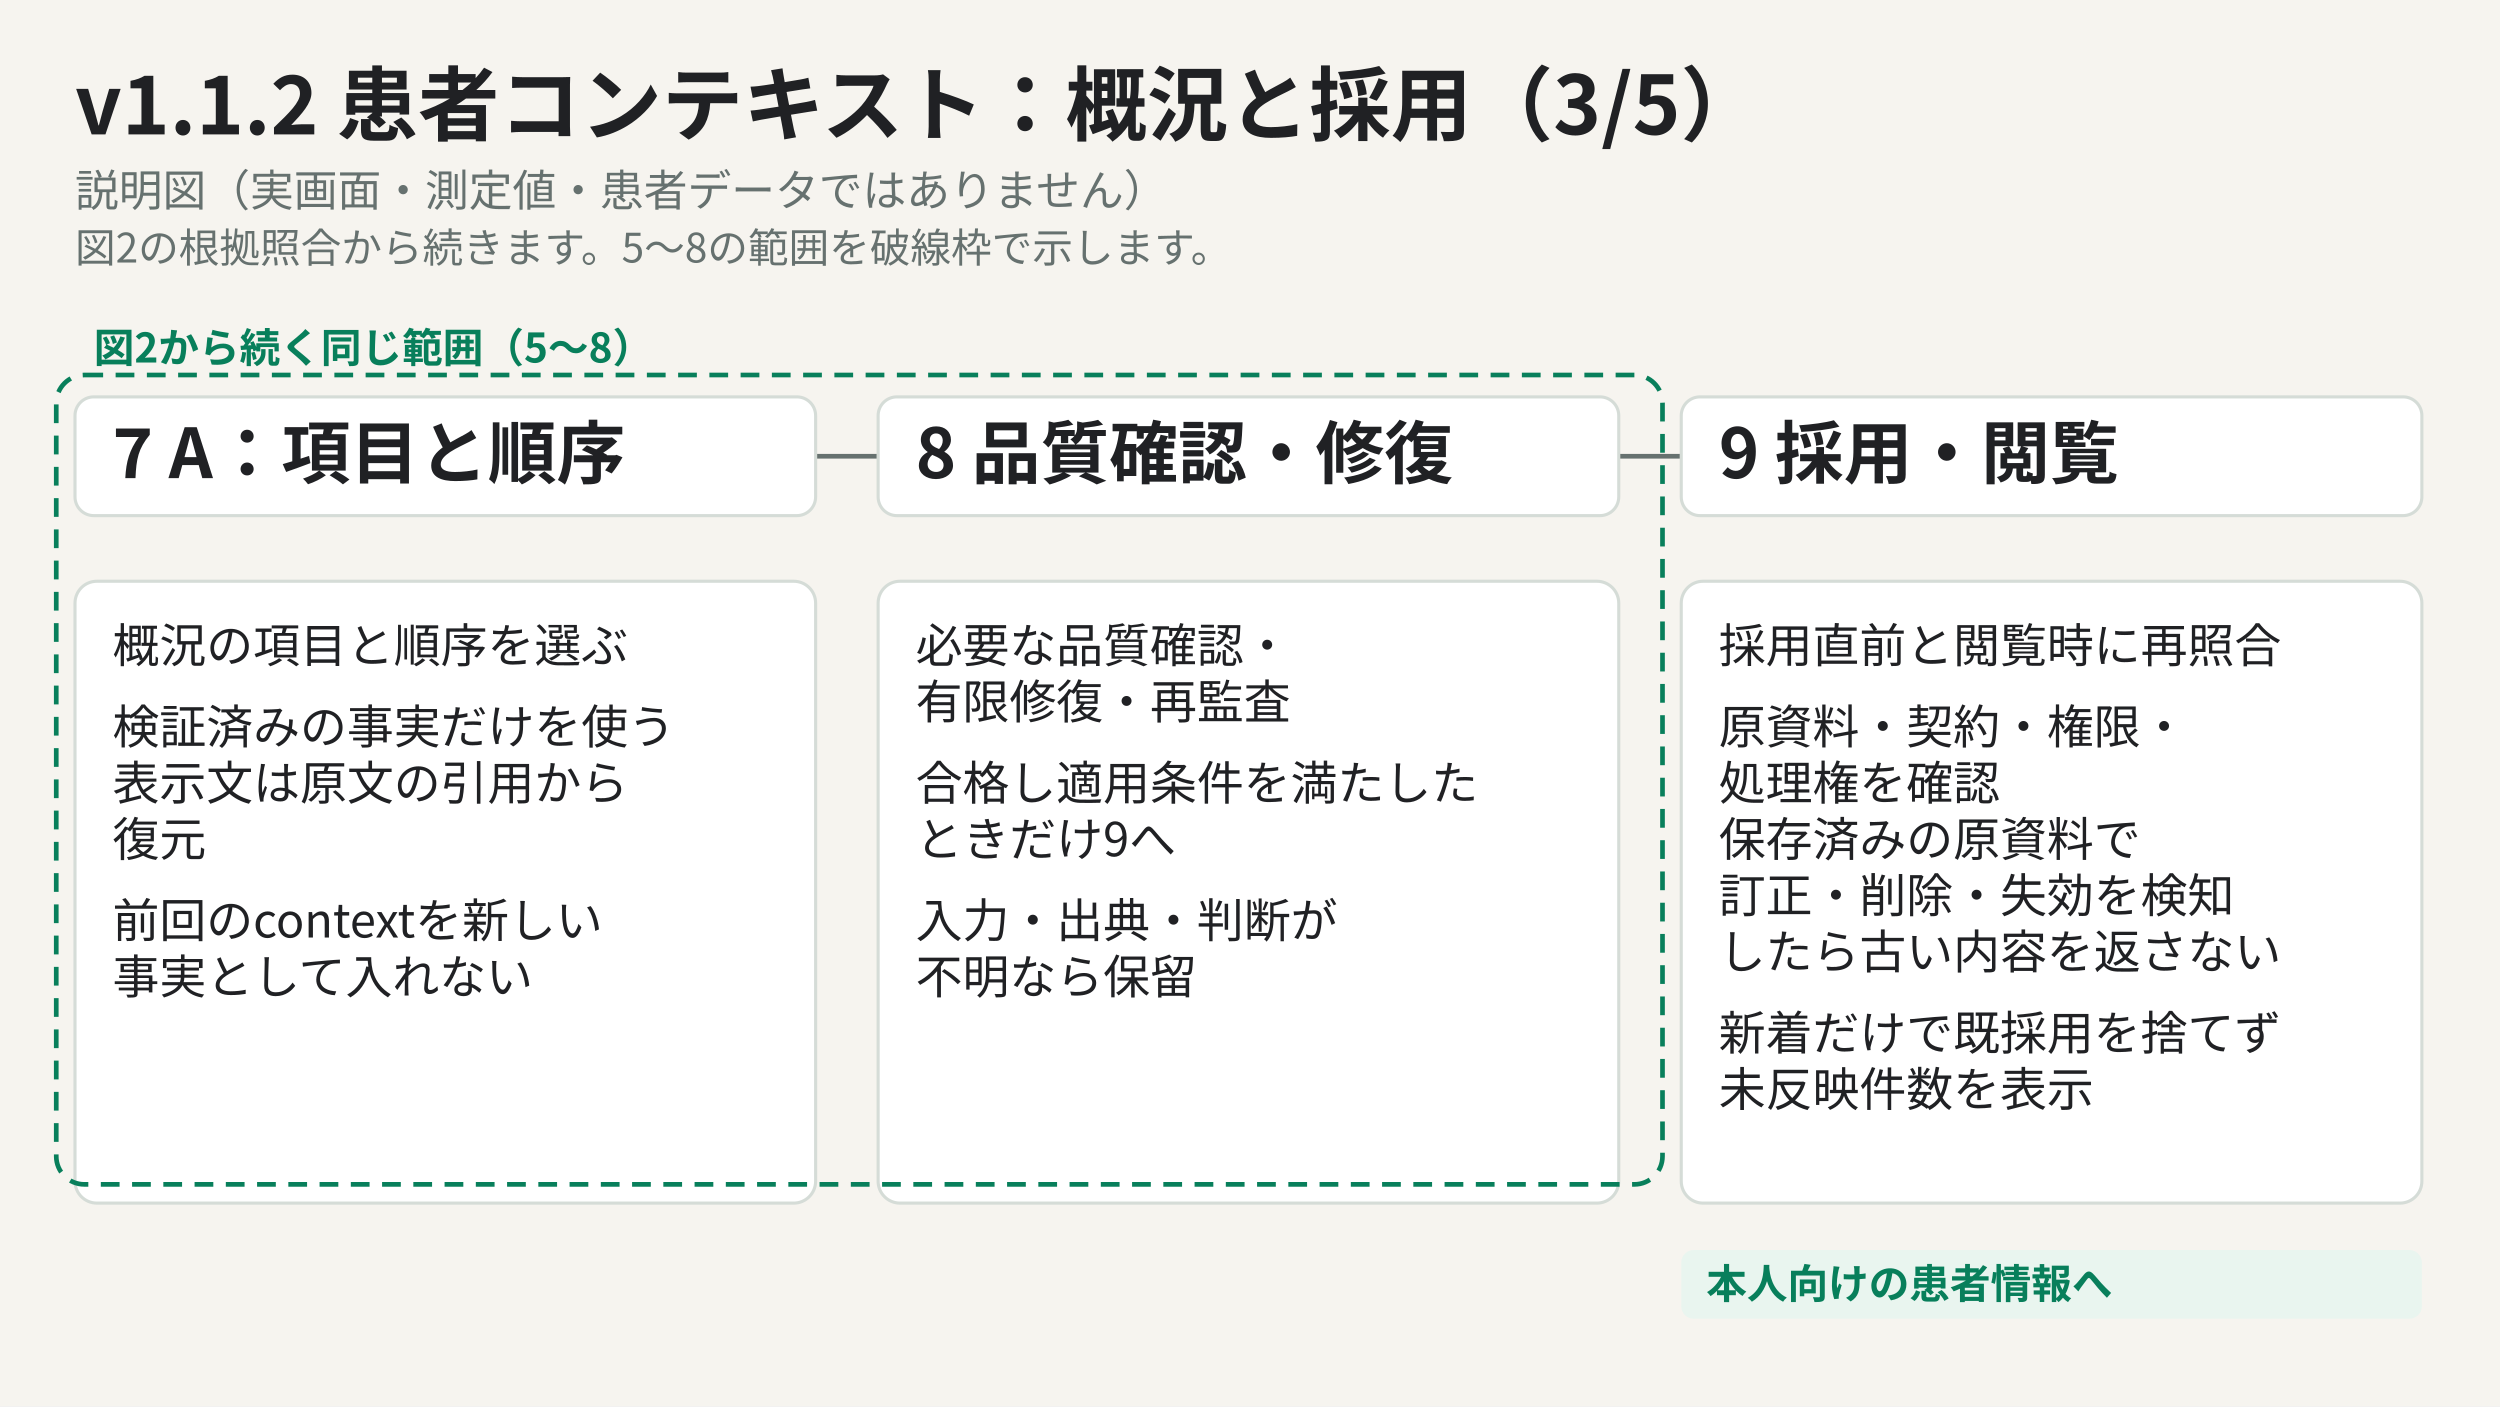
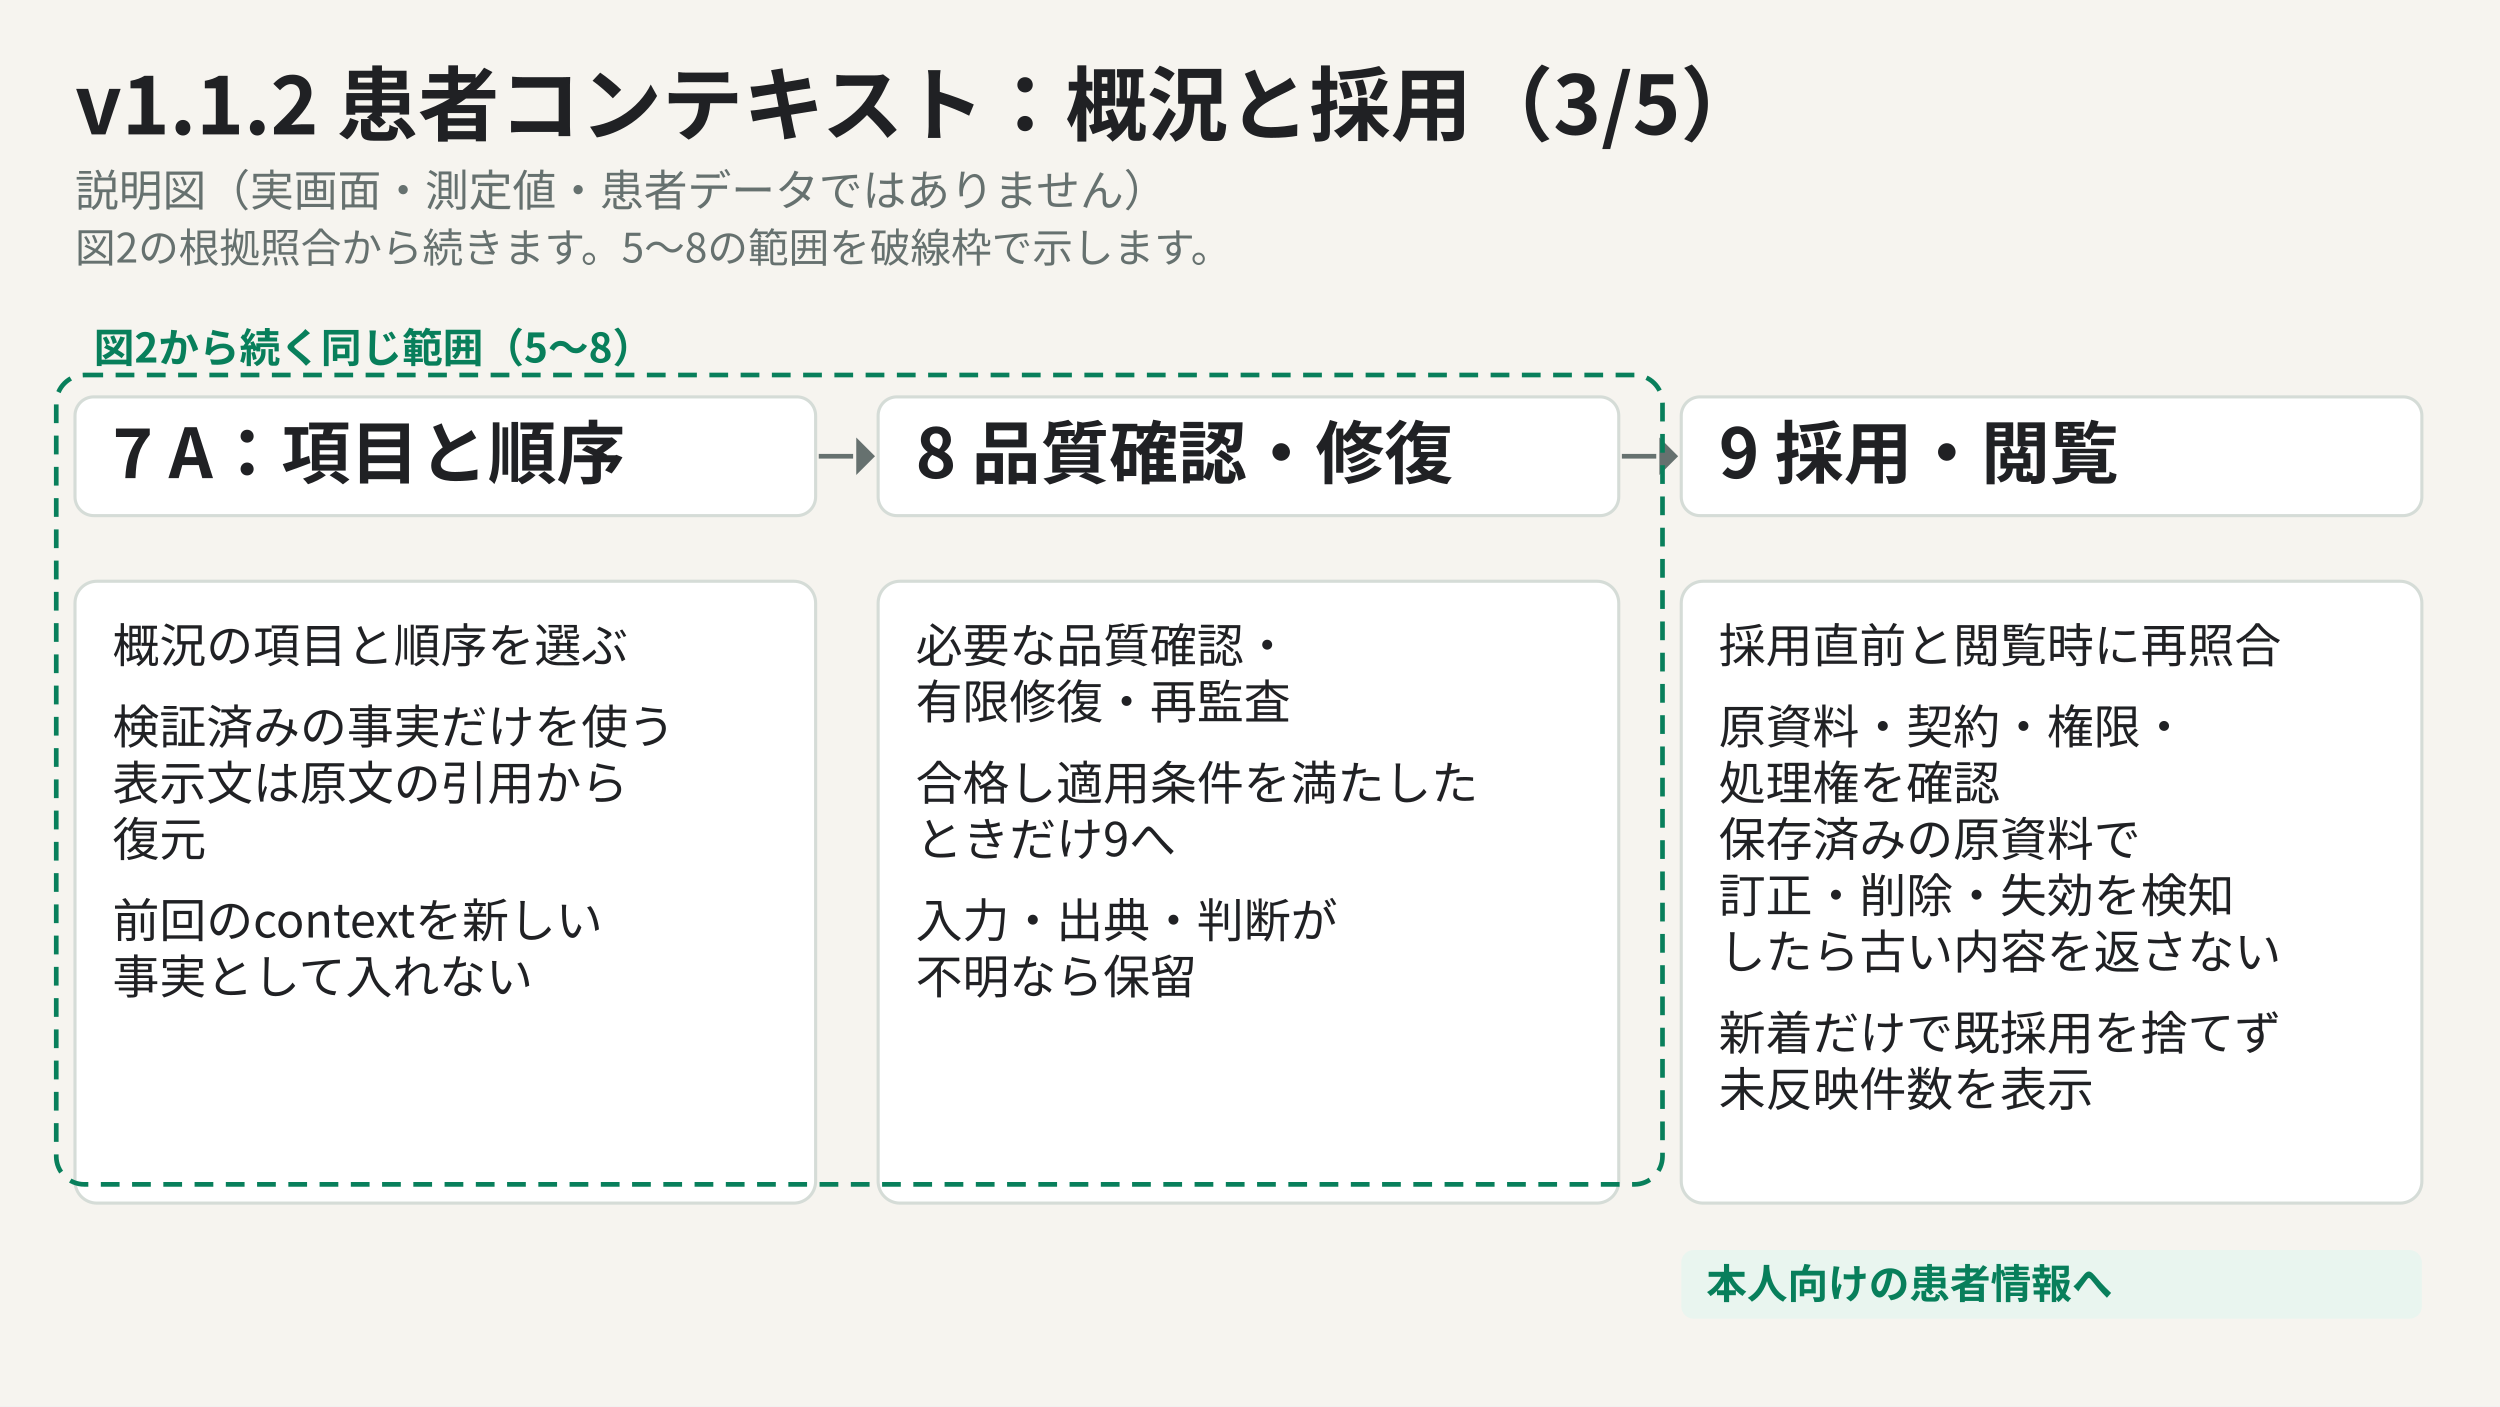
<svg xmlns="http://www.w3.org/2000/svg" viewBox="0 0 1600 900" width="1600" height="900" role="img" aria-labelledby="landscape-03-title landscape-03-desc" font-family="Noto Sans CJK JP,Hiragino Sans,Yu Gothic,Droid Sans Fallback,sans-serif">
-   <defs>
-     <marker id="arr" viewBox="0 0 10 10" refX="9" refY="5" markerWidth="7" markerHeight="7" orient="auto">
-       <path d="M0,0 L10,5 L0,10 z" fill="#66716f" />
-     </marker>
-     <marker id="arrg" viewBox="0 0 10 10" refX="9" refY="5" markerWidth="7" markerHeight="7" orient="auto">
-       <path d="M0,0 L10,5 L0,10 z" fill="#087f5b" />
-     </marker>
-   </defs>
  <rect width="1600" height="900" fill="#f6f4ef" />
  <text x="48" y="86" font-size="52" font-weight="700" fill="#202124">v1.1.2 患者コンテキスト：概況と採用（3/5）</text>
  <text x="48" y="132" font-size="28" font-weight="400" fill="#66716f">説明図（実画面・測定値・患者データではありません）</text>
  <text x="48" y="168" font-size="26" font-weight="400" fill="#66716f">図2の根拠照合から続きます。5〜8の範囲を破線枠で示します。</text>
-   <path d="M285 292 H1453" stroke="#66716f" stroke-width="3" fill="none" marker-end="url(#arr)" />
+   <path d="M524 292 H546" stroke="#66716f" stroke-width="3" fill="none" />
+   <path d="M548 280 L560 292 L548 304 Z" fill="#66716f" />
+   <path d="M1038 292 H1060" stroke="#66716f" stroke-width="3" fill="none" />
+   <path d="M1062 280 L1074 292 L1062 304 Z" fill="#66716f" />
  <rect x="48" y="254" width="474" height="76" rx="12" fill="#ffffff" stroke="#d5dcd7" stroke-width="2" />
  <text x="72" y="306" font-size="44" font-weight="700" fill="#202124">7 A：項目と順序</text>
  <rect x="562" y="254" width="474" height="76" rx="12" fill="#ffffff" stroke="#d5dcd7" stroke-width="2" />
  <text x="586" y="306" font-size="44" font-weight="700" fill="#202124">8 品質確認・修復</text>
  <rect x="1076" y="254" width="474" height="76" rx="12" fill="#ffffff" stroke="#d5dcd7" stroke-width="2" />
  <text x="1100" y="306" font-size="44" font-weight="700" fill="#202124">9 採用・閲覧</text>
  <rect x="48" y="372" width="474" height="398" rx="14" fill="#ffffff" stroke="#d5dcd7" stroke-width="2" />
  <text x="72" y="424" font-size="30" font-weight="400" fill="#202124">概況の項目と順序を選ぶ</text>
  <text x="72" y="476" font-size="30" font-weight="400" fill="#202124">検証済みの事実だけを使う</text>
  <text x="72" y="512" font-size="30" font-weight="400" fill="#202124">表示文は原文の引用から</text>
  <text x="72" y="548" font-size="30" font-weight="400" fill="#202124">復元</text>
  <text x="72" y="600" font-size="30" font-weight="400" fill="#202124">前回のcontextを新しい</text>
  <text x="72" y="636" font-size="30" font-weight="400" fill="#202124">事実として入れない</text>
  <rect x="562" y="372" width="474" height="398" rx="14" fill="#ffffff" stroke="#d5dcd7" stroke-width="2" />
  <text x="586" y="424" font-size="30" font-weight="400" fill="#202124">必要な品質確認・</text>
  <text x="586" y="460" font-size="30" font-weight="400" fill="#202124">有限修復・再監査</text>
  <text x="586" y="512" font-size="30" font-weight="400" fill="#202124">合格し適用条件を満たした</text>
  <text x="586" y="548" font-size="30" font-weight="400" fill="#202124">ときだけ9へ</text>
  <text x="586" y="600" font-size="30" font-weight="400" fill="#202124">入力・出典・判断が</text>
  <text x="586" y="636" font-size="30" font-weight="400" fill="#202124">不明なら保留</text>
  <rect x="1076" y="372" width="474" height="398" rx="14" fill="#ffffff" stroke="#d5dcd7" stroke-width="2" />
  <text x="1100" y="424" font-size="30" font-weight="400" fill="#202124">採用直前と閲覧時に再照合</text>
  <text x="1100" y="476" font-size="30" font-weight="400" fill="#202124">原資料・契約・権限・</text>
  <text x="1100" y="512" font-size="30" font-weight="400" fill="#202124">処理権を確認</text>
  <text x="1100" y="548" font-size="30" font-weight="400" fill="#202124">保存済みの原資料で</text>
  <text x="1100" y="584" font-size="30" font-weight="400" fill="#202124">訂正・削除・失効を検知</text>
  <text x="1100" y="620" font-size="30" font-weight="400" fill="#202124">したら古い内容を返さない</text>
  <text x="1100" y="672" font-size="30" font-weight="400" fill="#202124">新着だけで既採用を捨てず</text>
  <text x="1100" y="708" font-size="30" font-weight="400" fill="#202124">未反映件数を表示</text>
  <rect x="36" y="240" width="1028" height="518" rx="18" fill="none" stroke="#087f5b" stroke-width="3" stroke-dasharray="12 8" />
  <text x="60" y="232" font-size="26" font-weight="700" fill="#087f5b">図2から続く同じ範囲（5〜8）</text>
  <rect x="1076" y="800" width="474" height="44" rx="8" fill="#e9f5ef" />
  <text x="1092" y="831" font-size="26" font-weight="700" fill="#087f5b">本人向けの患者情報へ</text>
</svg>
